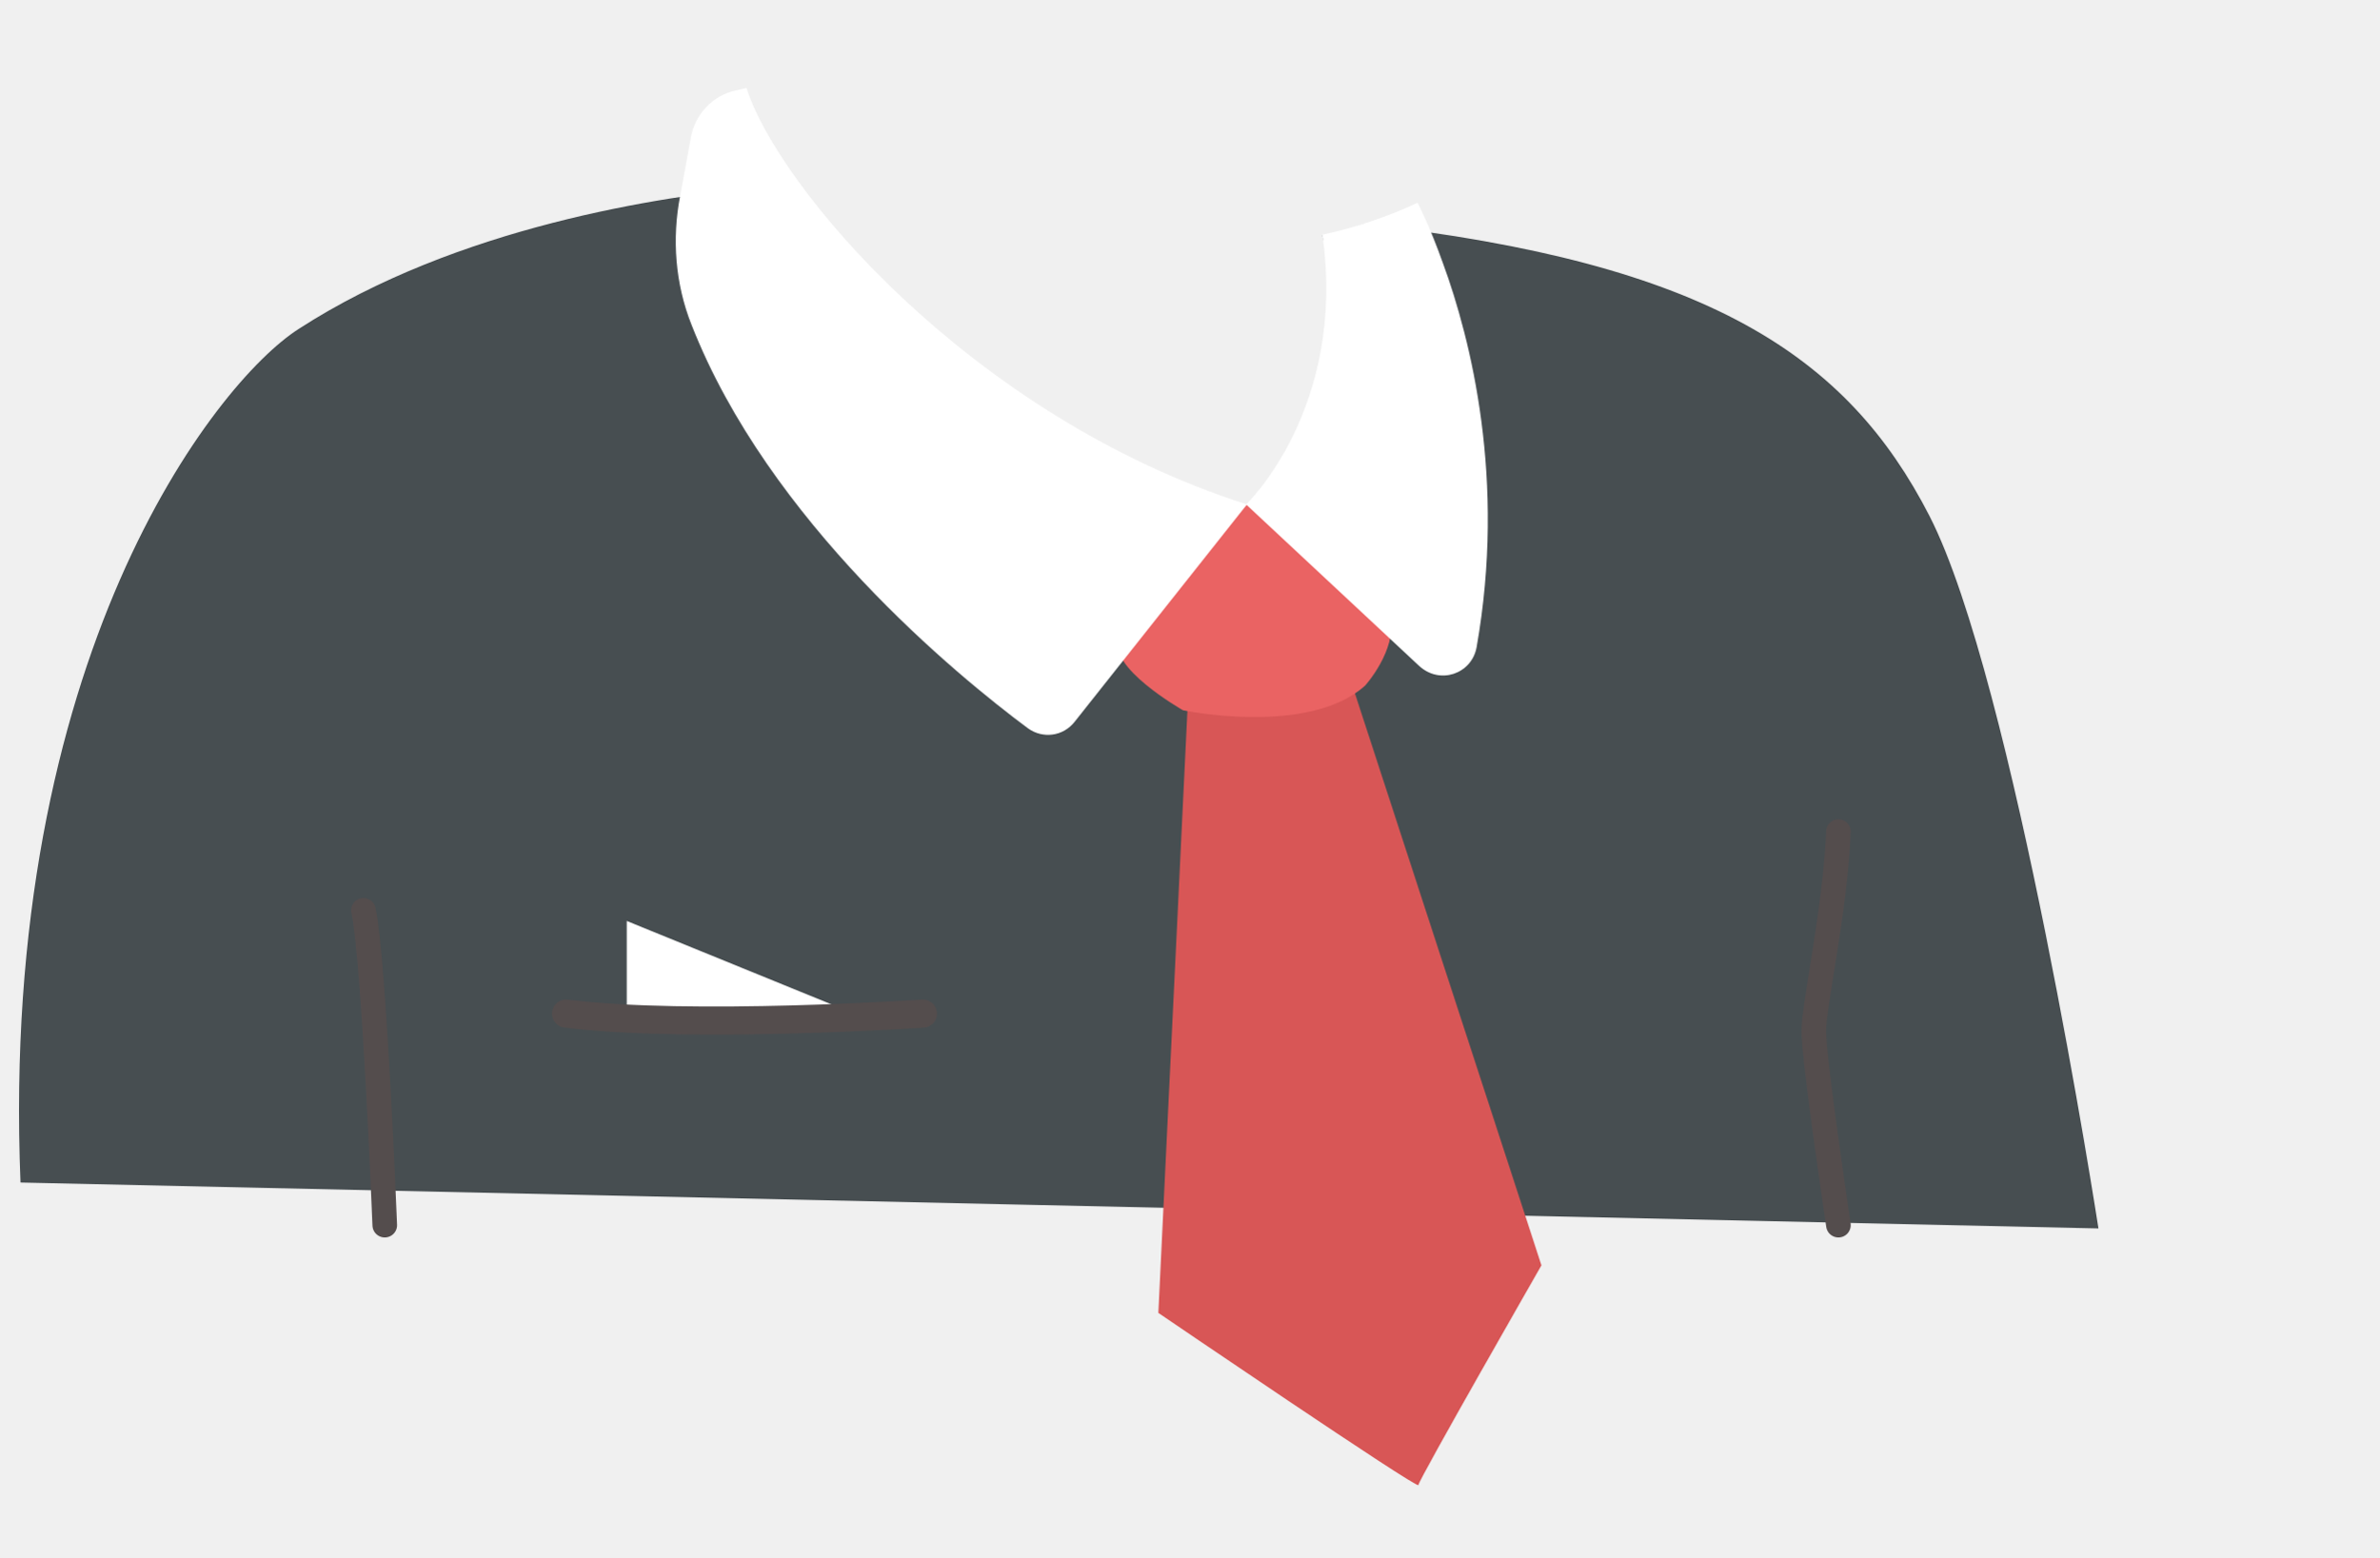
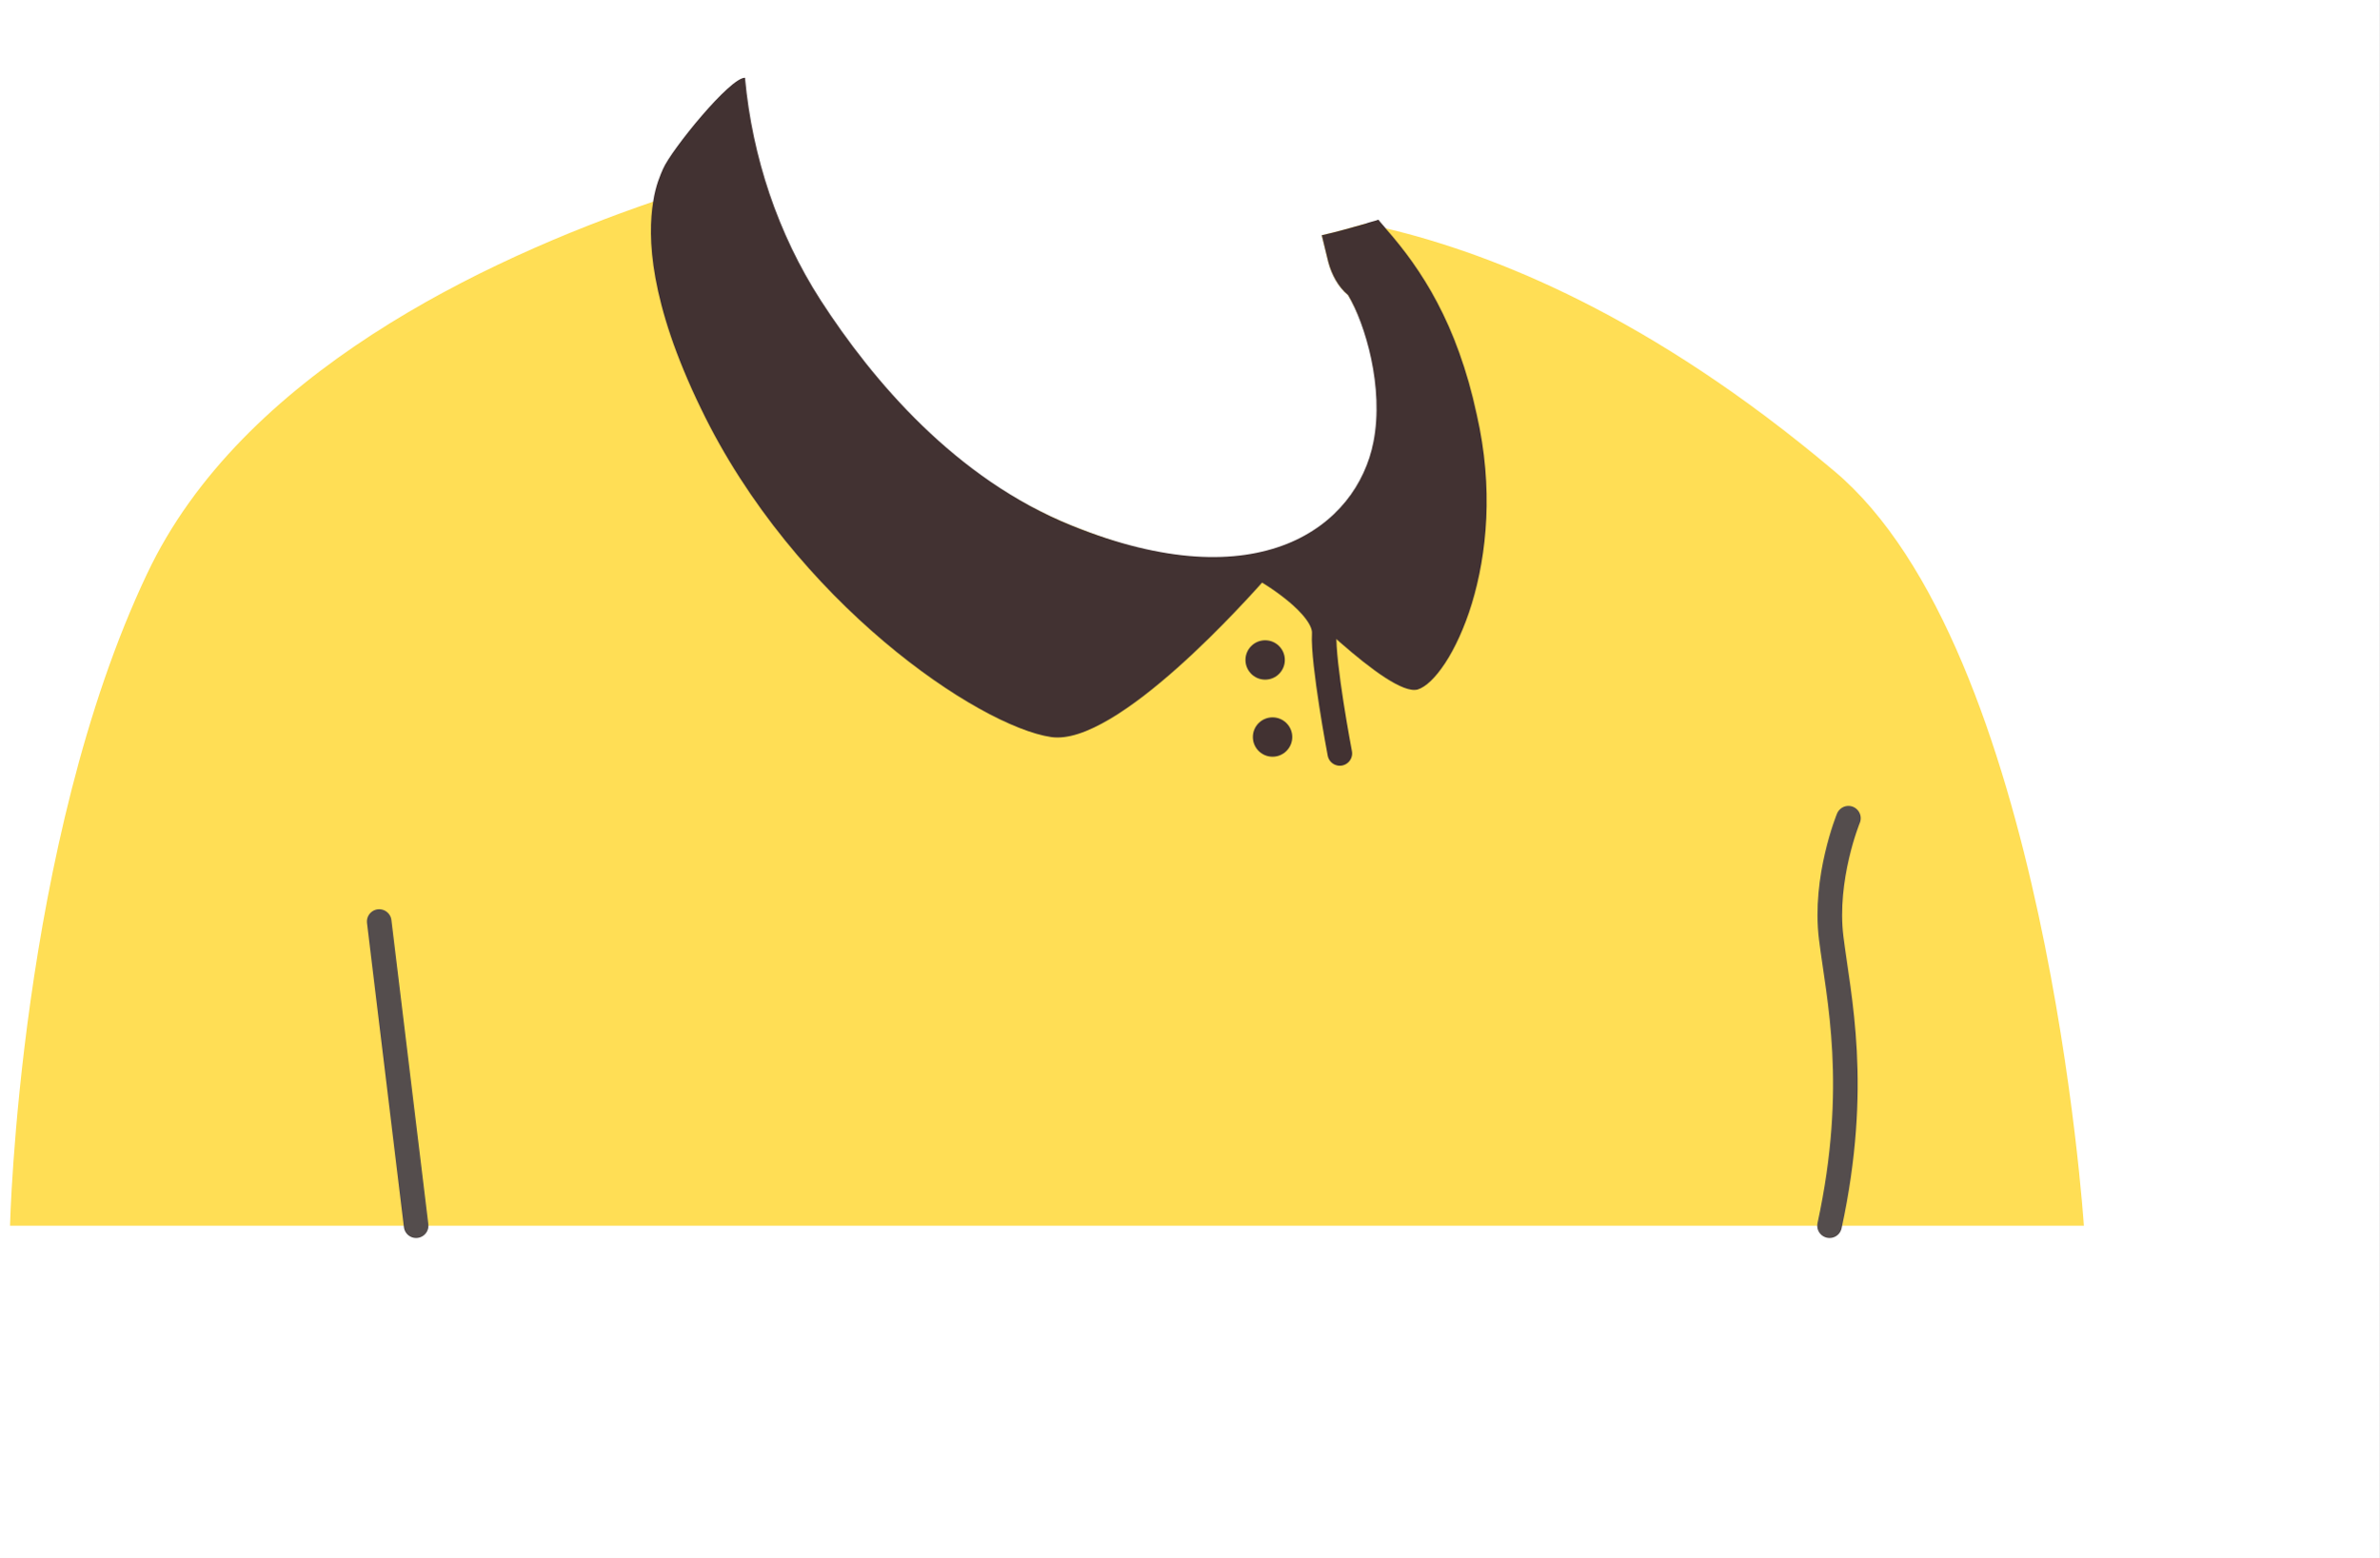
<svg xmlns="http://www.w3.org/2000/svg" width="290" height="190" viewBox="0 0 290 190" fill="none">
-   <path d="M255.8 149.819L2.5 144.219C-0.1 80.418 26.1 46.718 36.4 40.118C55.7 27.619 80.8 23.919 92.6 22.819C95.6 30.218 107 54.519 130.7 64.118C153.6 73.418 167.2 67.219 169.3 56.919C170.6 50.319 166.5 39.519 164.4 36.019C163.2 35.019 162.4 33.519 162 32.019L161.2 28.718C162.9 28.319 164.6 27.919 166.3 27.319C208.2 32.019 225.2 43.419 235.2 62.919C245.5 83.019 255.8 149.819 255.8 149.819Z" fill="#474E51" />
-   <path d="M46.9 149.419C46.9 149.419 45.6 117.019 44.3 111.019" stroke="#544D4D" stroke-width="3" stroke-miterlimit="10" stroke-linecap="round" stroke-linejoin="round" />
-   <path d="M224.1 149.419C224.1 149.419 221.1 129.319 221.1 125.819C221.1 122.419 223.7 111.219 224.1 101.419" stroke="#544D4D" stroke-width="3" stroke-miterlimit="10" stroke-linecap="round" stroke-linejoin="round" />
-   <path d="M76.4 124.219V112.319L105.1 124.019C105.1 124.019 81.9 124.619 76.4 124.219Z" fill="white" />
-   <path d="M112.5 123.619C112.5 123.619 84.2 125.519 69 123.619" stroke="#544D4D" stroke-width="3.426" stroke-miterlimit="10" stroke-linecap="round" stroke-linejoin="round" />
-   <path d="M144.8 85.519L141.2 160.119C141.2 160.119 172.9 181.719 172.9 181.119C172.9 180.519 187.9 154.319 187.9 154.319L164.5 82.519C164.5 82.519 161.5 85.619 144.8 85.519Z" fill="#D85656" />
-   <path d="M152 61.519C152 61.519 138.3 74.419 136.5 77.819C134.7 81.219 144.2 86.619 144.2 86.619C144.2 86.619 159.5 89.819 166.4 83.619C166.4 83.619 170.3 79.319 169.5 75.219C168.8 71.219 152 61.519 152 61.519Z" fill="#EA6363" />
-   <path d="M89.7 11.019L91 10.719C94.7 22.619 118.2 50.719 152 61.519L131 88.019C129.6 89.819 127.1 90.119 125.3 88.819C116.7 82.419 93.7 63.619 84.3 39.619C82.3 34.619 81.9 29.119 82.9 23.919L84.2 16.819C84.7 13.919 86.9 11.619 89.7 11.019Z" fill="white" />
-   <path d="M180 78.918C179.4 82.219 175.5 83.519 173 81.219L151.9 61.519C151.9 61.519 164.2 49.819 161.2 28.619C165.3 27.719 169.2 26.419 172.8 24.719C172.9 24.919 174.3 27.619 175.9 32.119C179.3 41.419 183.6 58.519 180 78.918Z" fill="white" />
+   <rect width="290" height="190" fill="white" />
+   <path d="M254.021 149.486H1.221C1.221 149.486 2.321 102.886 17.921 69.986C29.421 45.586 59.021 31.686 79.621 24.586C84.221 22.986 88.421 21.786 91.821 20.886C92.921 23.886 104.021 53.286 130.621 64.086C153.521 73.386 167.121 67.186 169.221 56.886C170.521 50.286 166.421 39.486 164.321 35.986C163.121 34.986 162.321 33.486 161.921 31.986L161.121 28.686C162.921 28.286 164.621 27.786 166.421 27.286C167.321 27.486 168.221 27.686 169.121 27.886C182.021 30.986 201.121 38.486 223.521 57.386C249.421 78.986 254.021 149.486 254.021 149.486Z" fill="#FFDE55" />
+   <path d="M172.821 84.086C169.321 85.086 157.121 72.386 154.621 70.186C152.321 72.786 136.121 91.086 128.121 89.886C119.321 88.586 96.821 73.486 85.421 49.786C79.121 36.786 78.921 28.886 79.621 24.586C79.921 22.586 80.521 21.286 80.821 20.586C81.821 18.286 89.021 9.386 90.821 9.486V9.586C91.721 19.186 94.821 28.486 100.021 36.586C106.421 46.486 116.521 58.386 130.621 64.086C153.521 73.386 165.421 64.186 167.421 53.886C168.721 47.286 166.421 39.486 164.321 35.986C163.121 34.986 162.321 33.486 161.921 31.986L161.121 28.686C162.921 28.286 164.621 27.786 166.421 27.286C166.921 27.086 167.521 26.986 168.021 26.786C168.321 27.186 168.721 27.586 169.021 27.986C173.221 32.786 177.621 39.386 180.021 50.586C184.121 68.486 176.721 82.886 172.821 84.086Z" fill="#423232" />
+   <path d="M154.32 69.586C154.32 69.586 161.62 73.786 161.42 77.286C161.22 80.786 163.32 91.886 163.32 91.886" stroke="#423232" stroke-width="3" stroke-miterlimit="10" stroke-linecap="round" stroke-linejoin="round" />
+   <path d="M154.22 82.886C155.546 82.886 156.62 81.811 156.62 80.486C156.62 79.16 155.546 78.086 154.22 78.086C152.895 78.086 151.82 79.16 151.82 80.486C151.82 81.811 152.895 82.886 154.22 82.886Z" fill="#423232" />
+   <path d="M155.121 92.286C156.446 92.286 157.521 91.212 157.521 89.886C157.521 88.561 156.446 87.486 155.121 87.486C153.795 87.486 152.721 88.561 152.721 89.886C152.721 91.212 153.795 92.286 155.121 92.286Z" fill="#423232" />
+   <path d="M50.721 149.486L46.221 112.386" stroke="#544D4D" stroke-width="3" stroke-miterlimit="10" stroke-linecap="round" stroke-linejoin="round" />
+   <path d="M225.321 99.786C225.321 99.786 222.321 107.086 223.221 114.386C224.121 121.686 226.721 132.386 223.021 149.486" stroke="#544D4D" stroke-width="3" stroke-miterlimit="10" stroke-linecap="round" stroke-linejoin="round" />
</svg>
